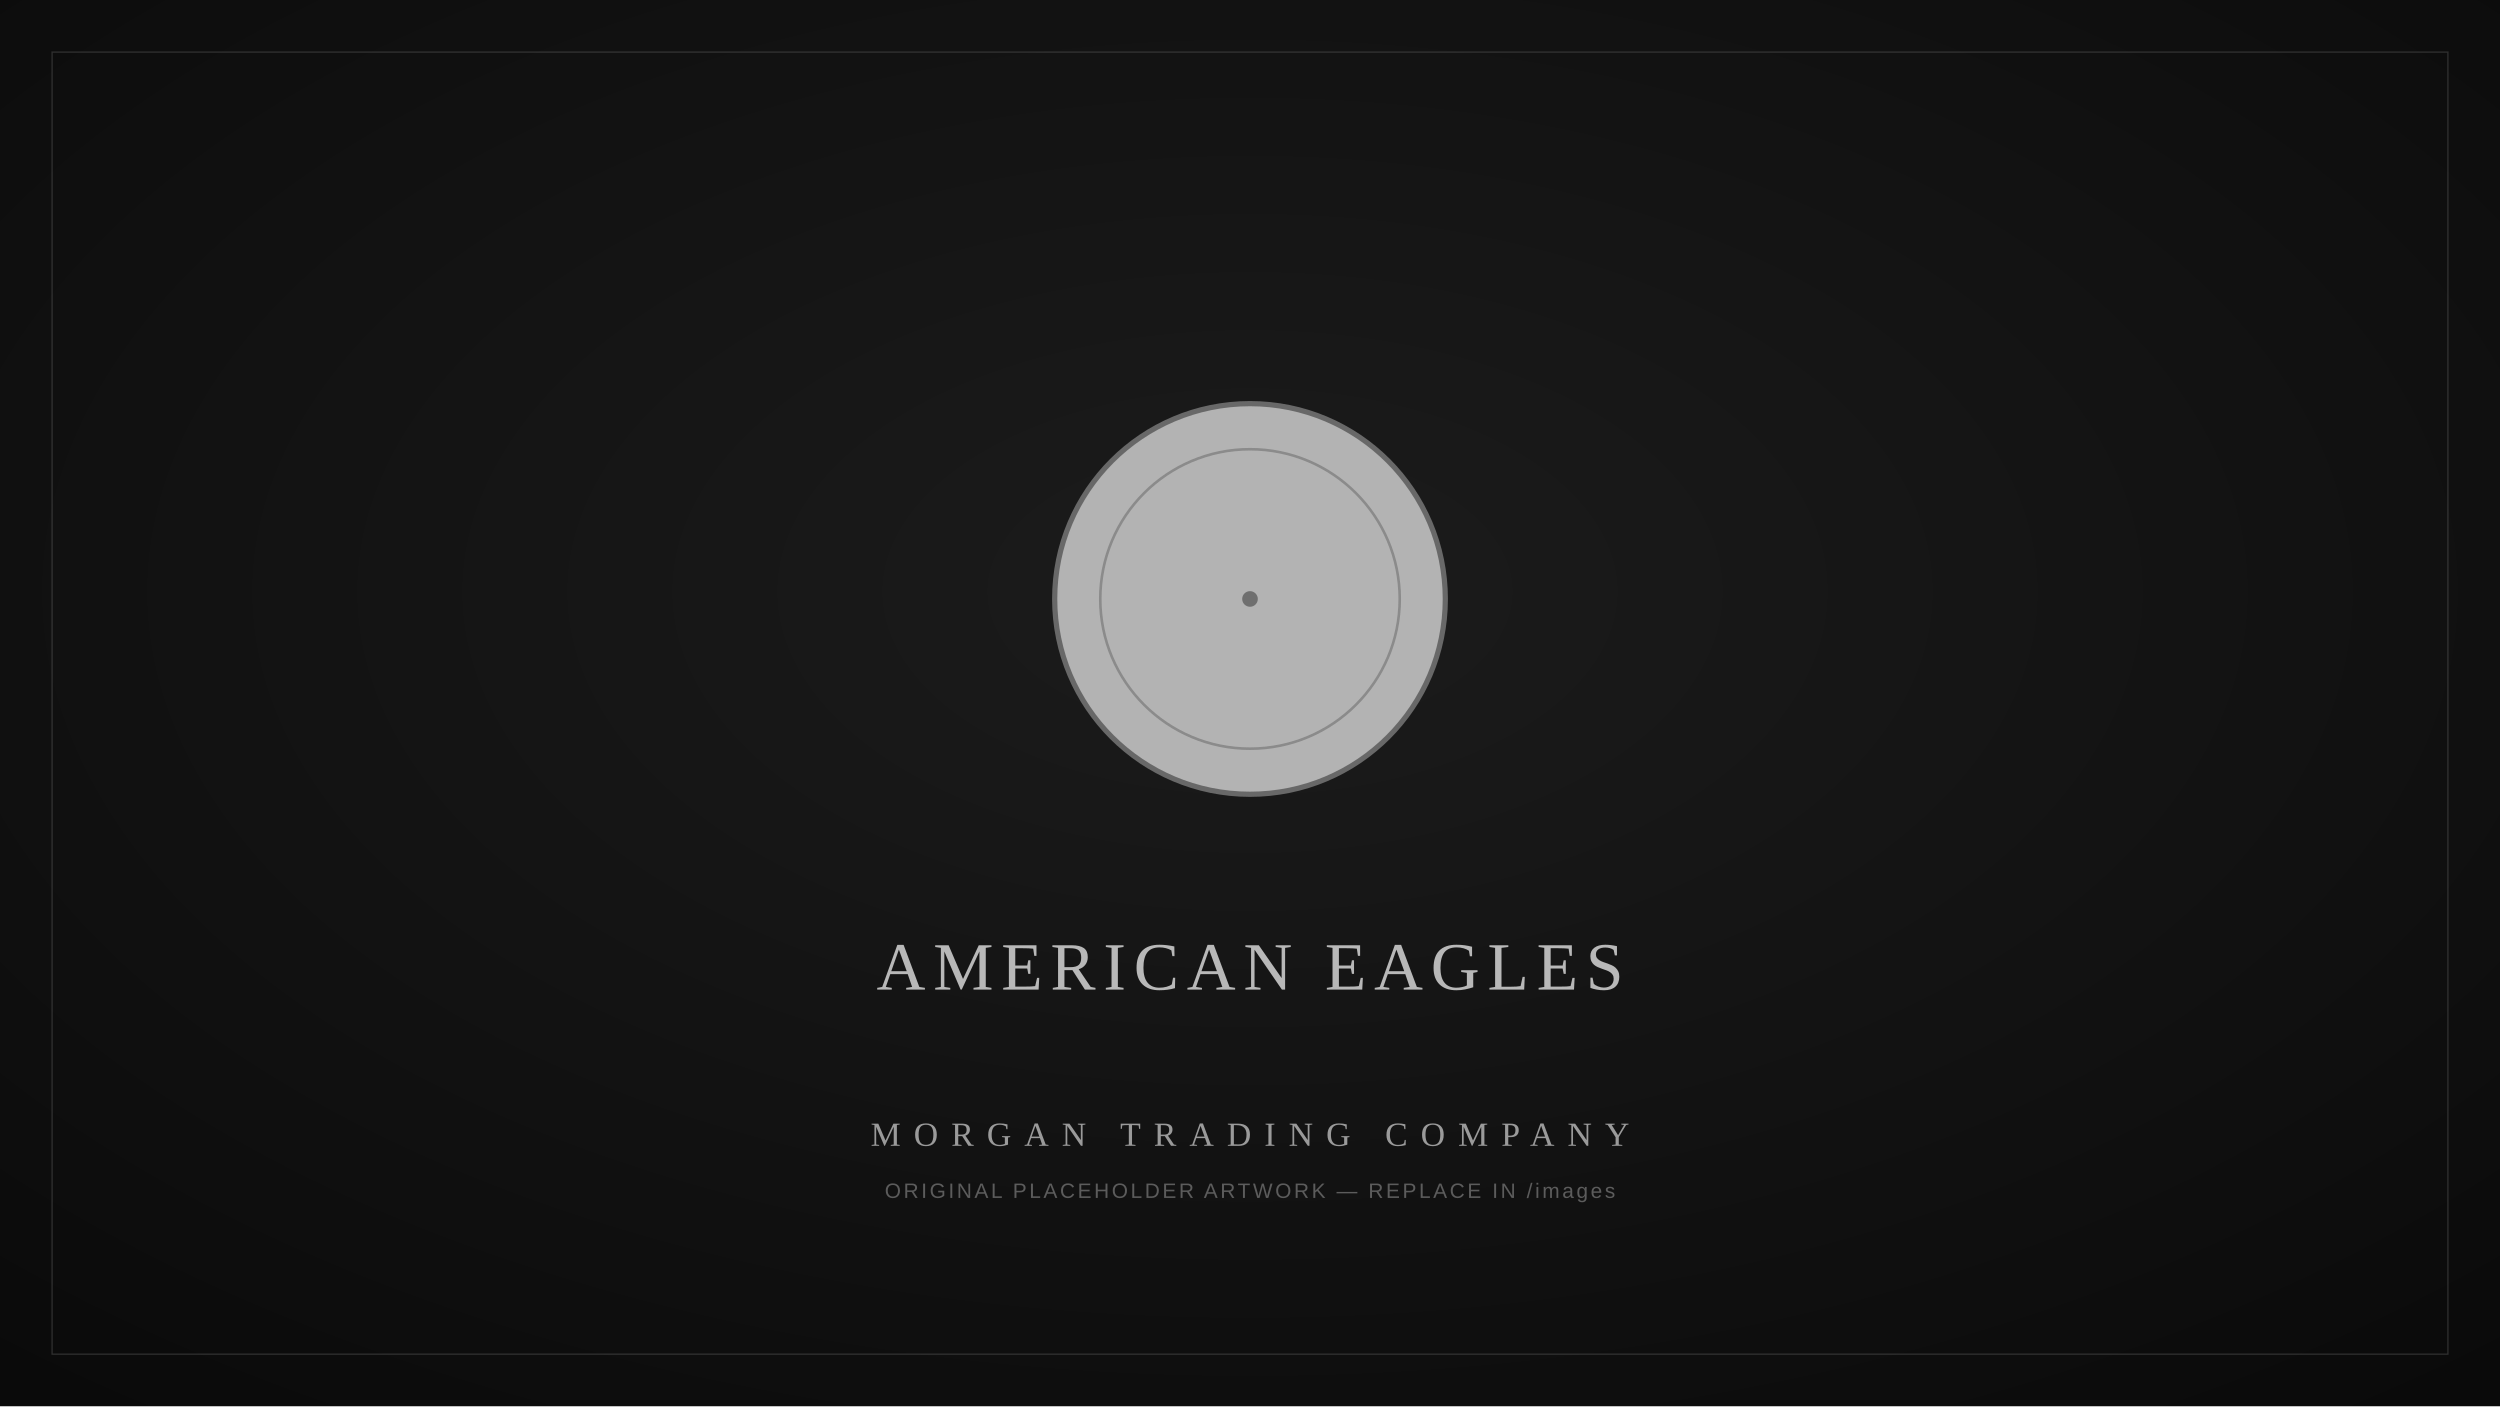
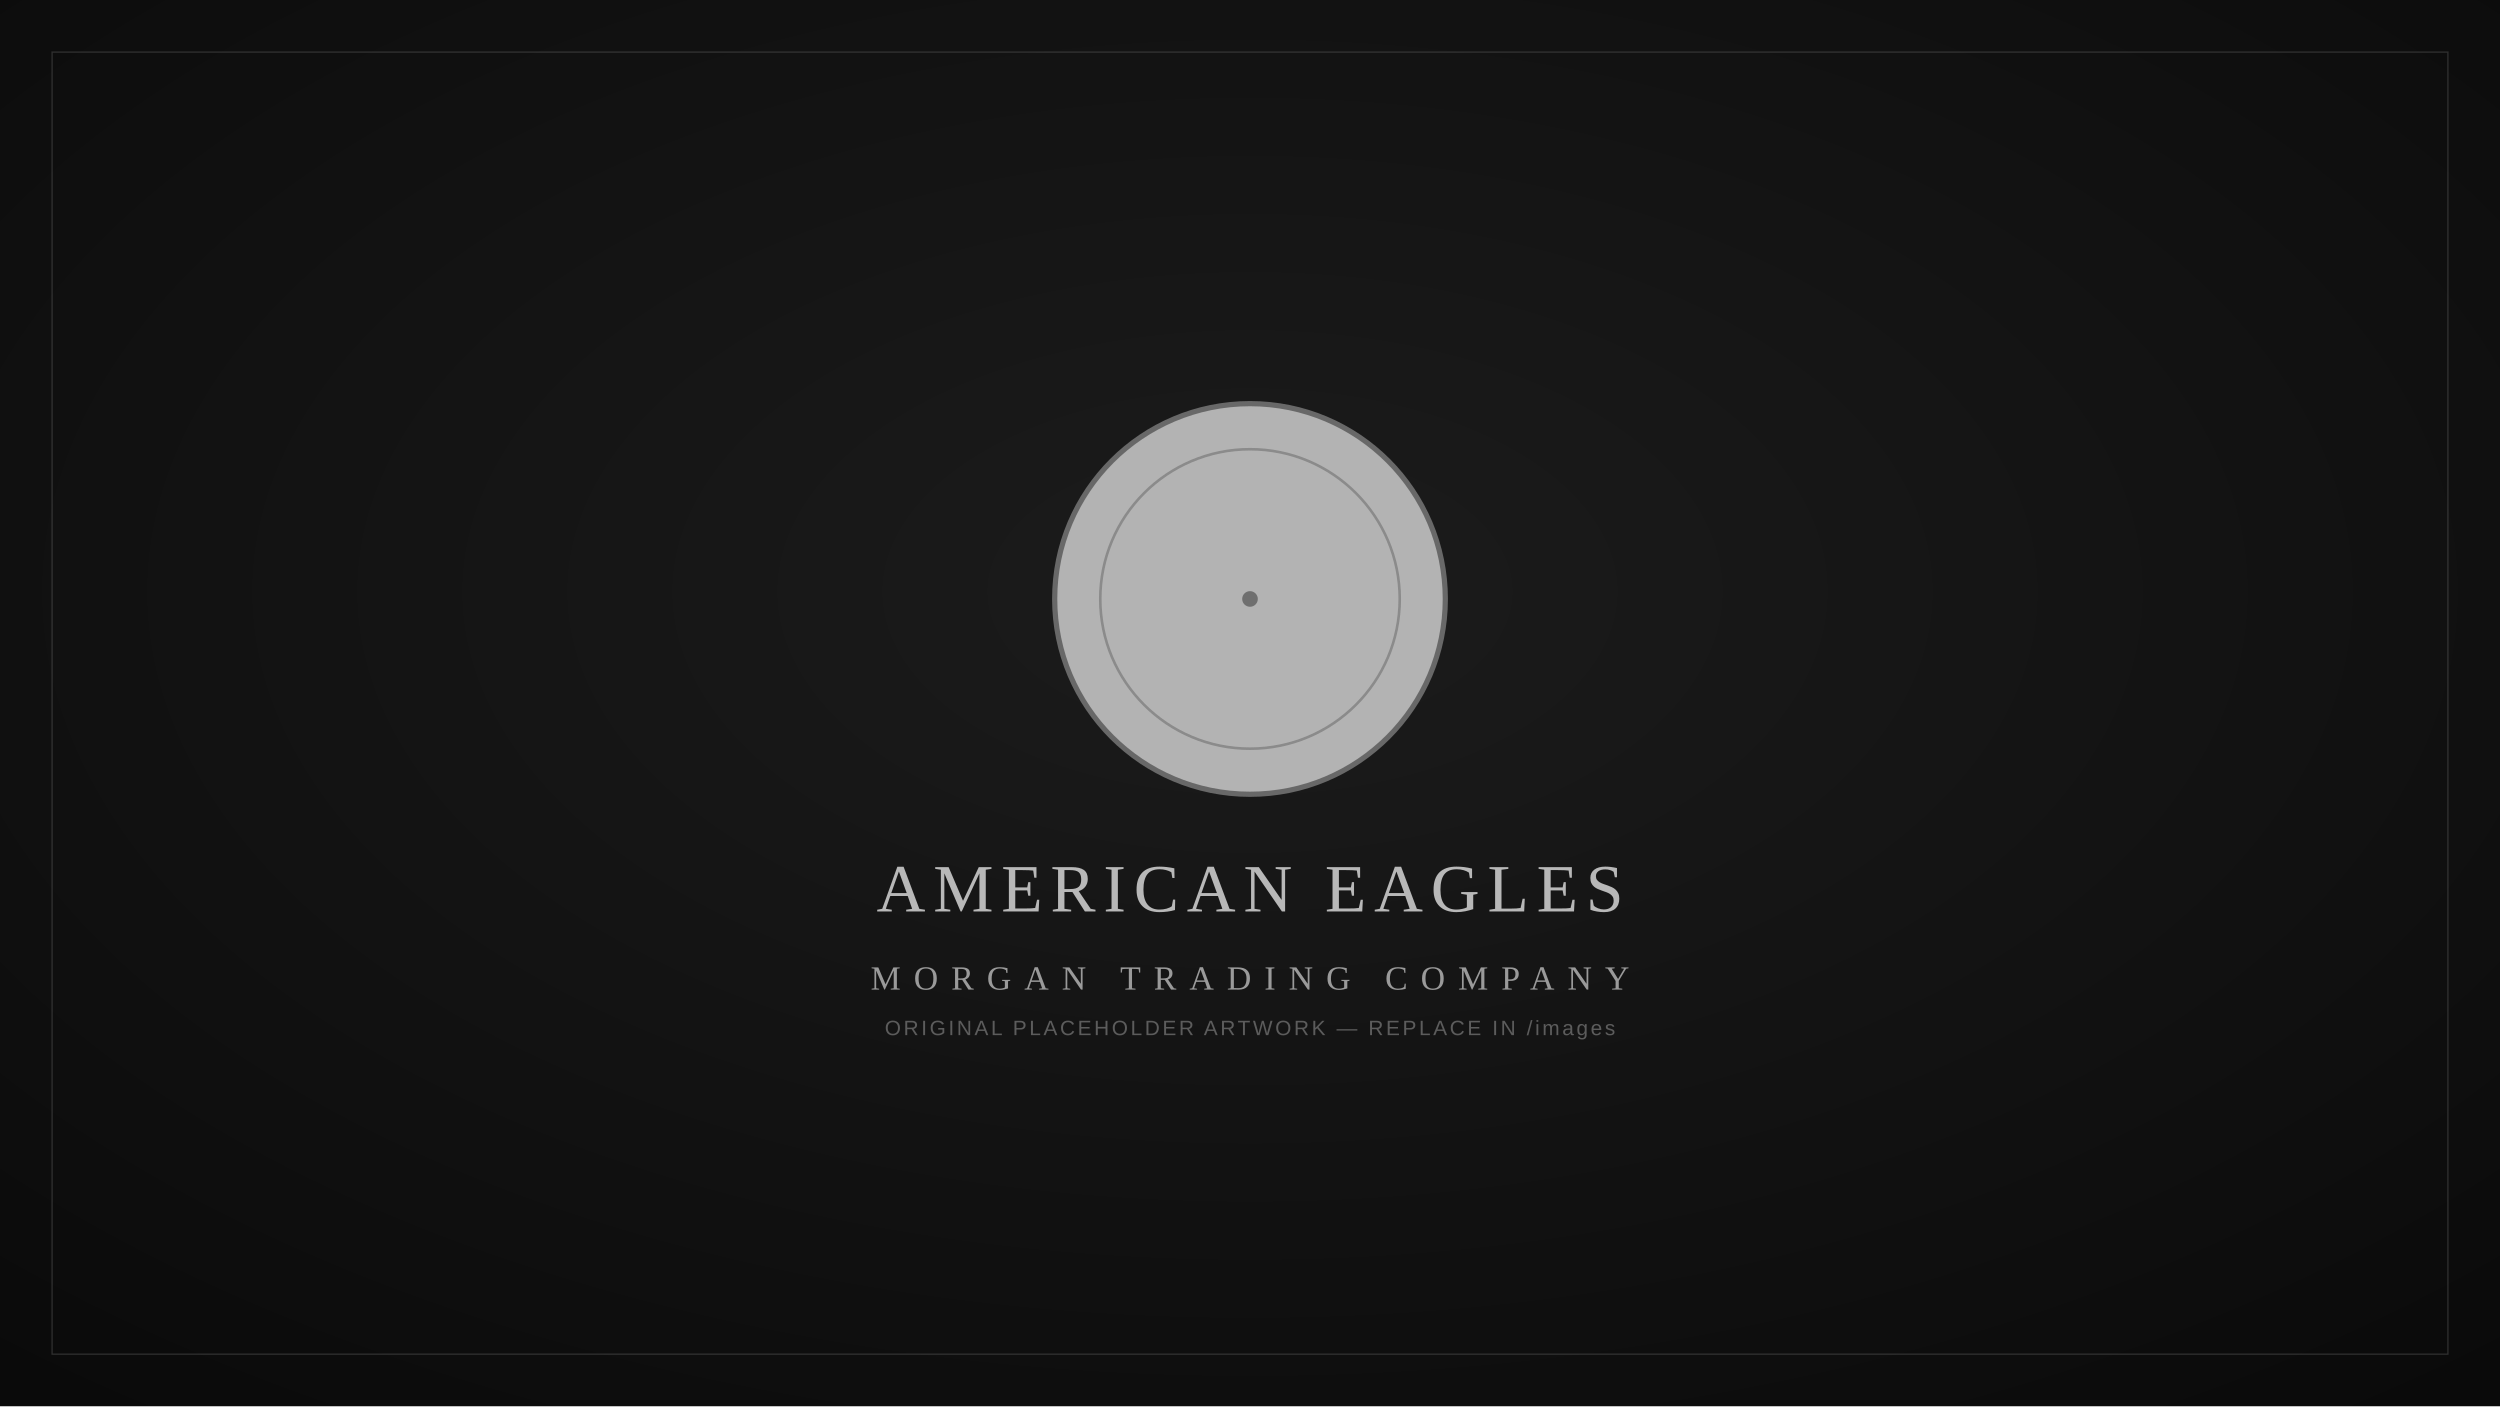
<svg xmlns="http://www.w3.org/2000/svg" width="1920" height="1080" viewBox="0 0 1920 1080">
  <defs>
    <radialGradient id="bg" cx="50%" cy="42%" r="75%">
      <stop offset="0%" stop-color="#1c1c1c" />
      <stop offset="100%" stop-color="#0a0a0a" />
    </radialGradient>
  </defs>
  <rect width="1920" height="1080" fill="url(#bg)" />
  <g>
    <circle cx="960" cy="460" r="150" fill="#C0C0C0" opacity="0.92" stroke="#6f6f6f" stroke-width="4" />
    <circle cx="960" cy="460" r="115" fill="none" stroke="#6f6f6f" stroke-width="2" opacity="0.6" />
    <circle cx="960" cy="460" r="6" fill="#6f6f6f" />
  </g>
-   <text x="960" y="760" font-family="Georgia, 'Times New Roman', serif" font-size="52" fill="#C0C0C0" text-anchor="middle" letter-spacing="6" opacity="0.95">AMERICAN EAGLES</text>
-   <text x="960" y="880" font-family="Georgia, 'Times New Roman', serif" font-size="26" fill="#9a9a9a" text-anchor="middle" letter-spacing="10">MORGAN TRADING COMPANY</text>
-   <text x="960" y="920" font-family="Arial, sans-serif" font-size="16" fill="#5c5c5c" text-anchor="middle" letter-spacing="2">ORIGINAL PLACEHOLDER ARTWORK — REPLACE IN /images</text>
+   <text x="960" y="700" font-family="Georgia, 'Times New Roman', serif" font-size="52" fill="#C0C0C0" text-anchor="middle" letter-spacing="6" opacity="0.95">AMERICAN EAGLES</text>
+   <text x="960" y="760" font-family="Georgia, 'Times New Roman', serif" font-size="26" fill="#9a9a9a" text-anchor="middle" letter-spacing="10">MORGAN TRADING COMPANY</text>
+   <text x="960" y="795" font-family="Arial, sans-serif" font-size="16" fill="#5c5c5c" text-anchor="middle" letter-spacing="2">ORIGINAL PLACEHOLDER ARTWORK — REPLACE IN /images</text>
  <rect x="40" y="40" width="1840" height="1000" fill="none" stroke="#6f6f6f" stroke-width="1" opacity="0.35" />
</svg>
